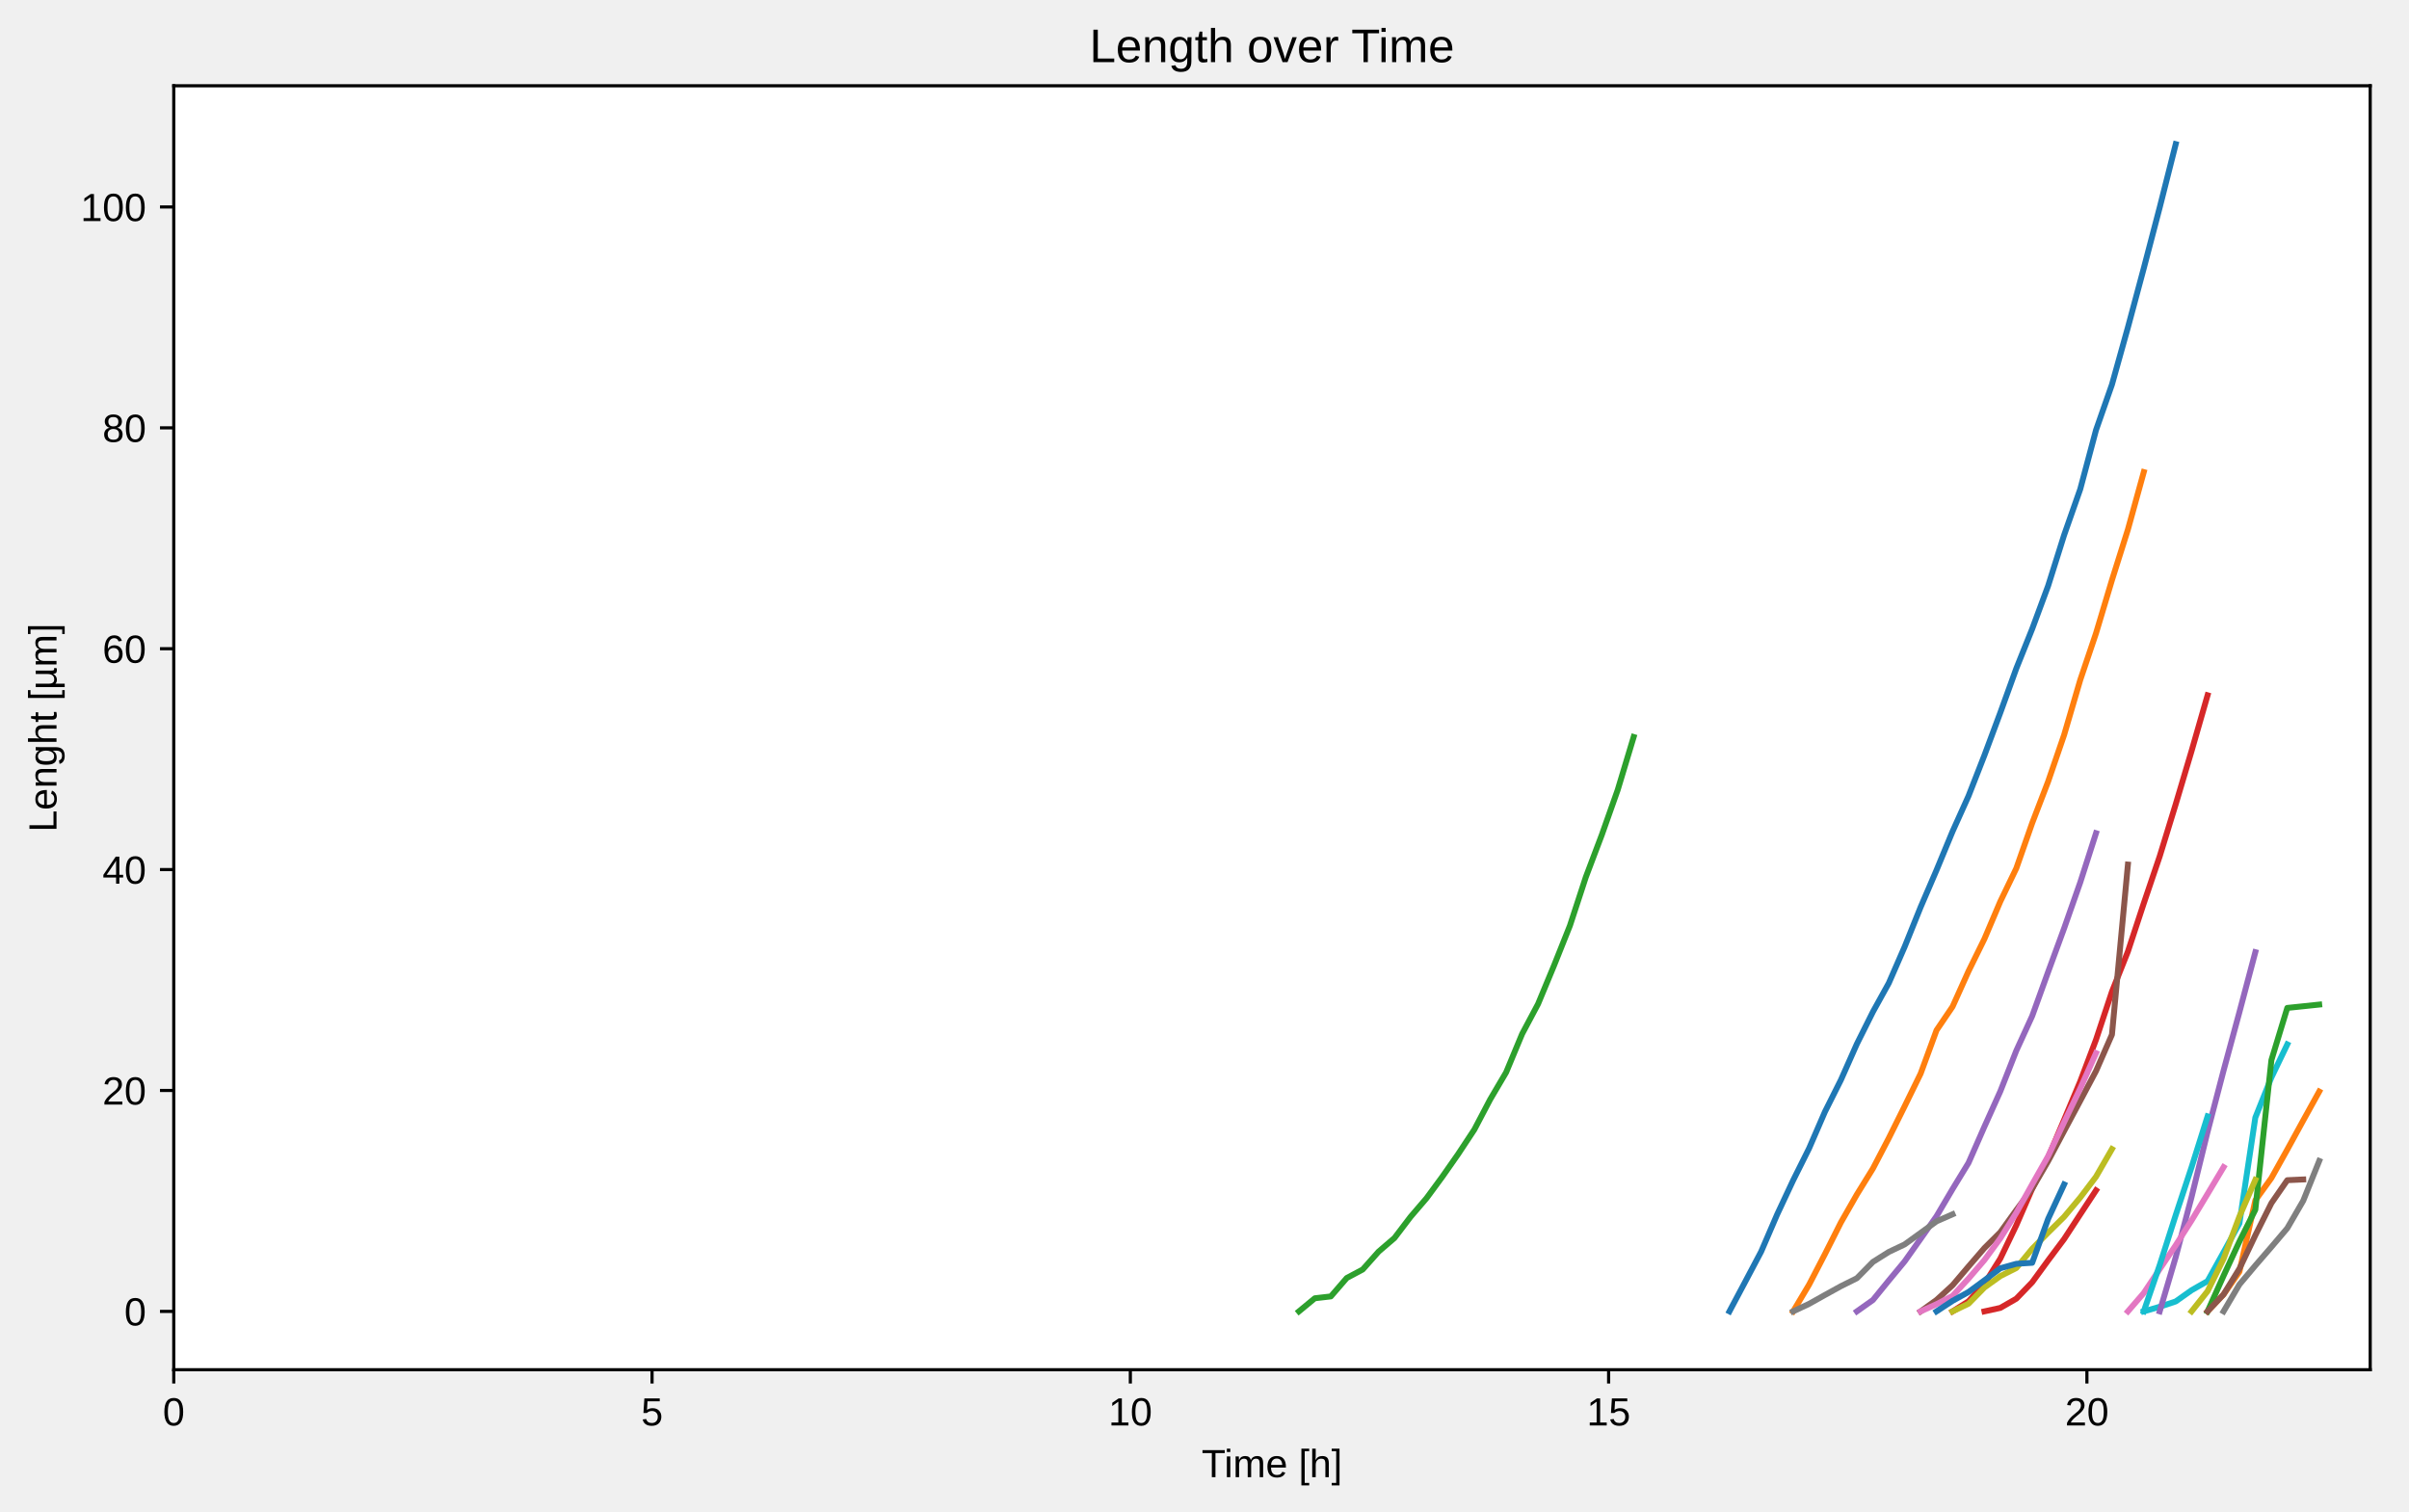
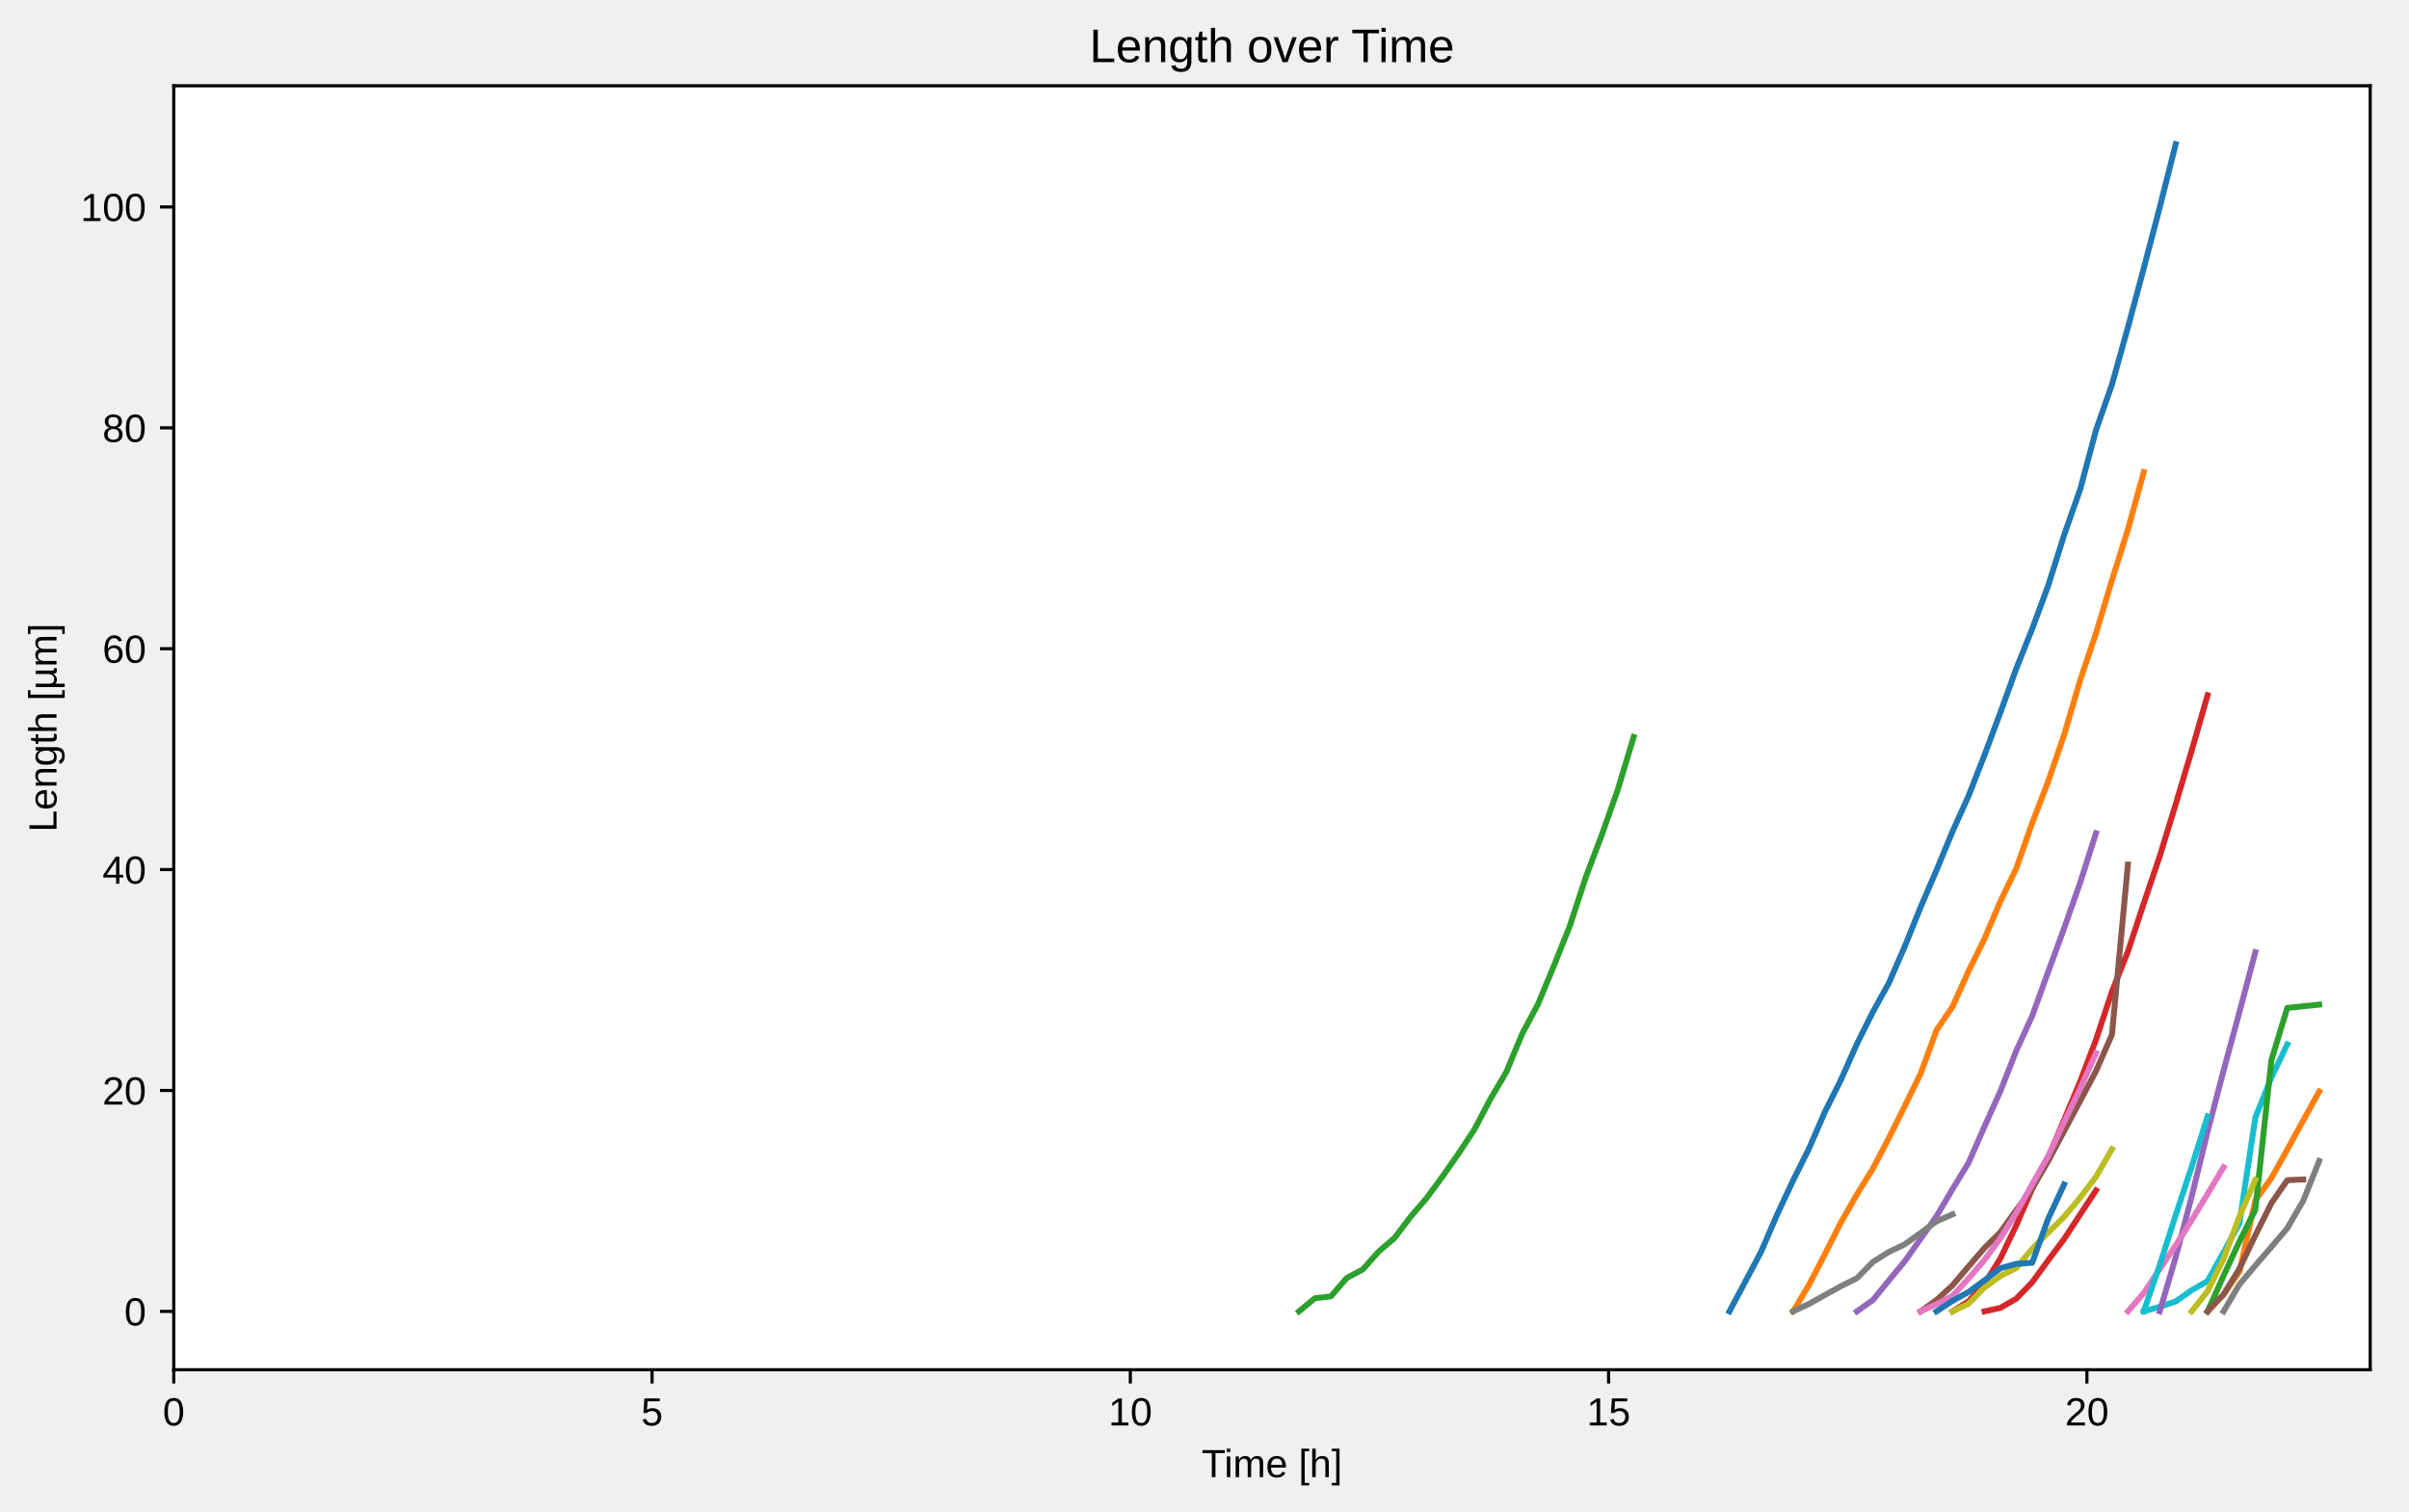
<svg xmlns="http://www.w3.org/2000/svg" xmlns:xlink="http://www.w3.org/1999/xlink" height="384pt" version="1.1" viewBox="0 0 612 384" width="612pt">
  <defs>
    <style type="text/css">
*{stroke-linecap:butt;stroke-linejoin:round;}
  </style>
  </defs>
  <g id="figure_1">
    <g id="patch_1">
      <path d="M 0 384.44  L 612.845 384.44  L 612.845 0  L 0 0  z " style="fill:none;" />
    </g>
    <g id="axes_1">
      <g id="patch_2">
        <path d="M 44.145 347.949  L 602.145 347.949  L 602.145 21.789  L 44.145 21.789  z " style="fill:#ffffff;" />
      </g>
      <g id="matplotlib.axis_1">
        <g id="xtick_1">
          <g id="line2d_1">
            <defs>
              <path d="M 0 0  L 0 3.5  " id="mcdbcdfc00e" style="stroke:#000000;stroke-width:0.8;" />
            </defs>
            <g>
              <use style="stroke:#000000;stroke-width:0.8;" x="44.145" xlink:href="#mcdbcdfc00e" y="347.949" />
            </g>
          </g>
          <g id="text_1">
            <text style="font-family:Arial;font-size:10px;font-style:normal;font-weight:normal;text-anchor:middle;" transform="rotate(-0, 44.14531, 362.1072)" x="44.145" y="362.107">0</text>
          </g>
        </g>
        <g id="xtick_2">
          <g id="line2d_2">
            <g>
              <use style="stroke:#000000;stroke-width:0.8;" x="165.653" xlink:href="#mcdbcdfc00e" y="347.949" />
            </g>
          </g>
          <g id="text_2">
            <text style="font-family:Arial;font-size:10px;font-style:normal;font-weight:normal;text-anchor:middle;" transform="rotate(-0, 165.6526, 362.1072)" x="165.653" y="362.107">5</text>
          </g>
        </g>
        <g id="xtick_3">
          <g id="line2d_3">
            <g>
              <use style="stroke:#000000;stroke-width:0.8;" x="287.16" xlink:href="#mcdbcdfc00e" y="347.949" />
            </g>
          </g>
          <g id="text_3">
            <text style="font-family:Arial;font-size:10px;font-style:normal;font-weight:normal;text-anchor:middle;" transform="rotate(-0, 287.16, 362.1072)" x="287.16" y="362.107">10</text>
          </g>
        </g>
        <g id="xtick_4">
          <g id="line2d_4">
            <g>
              <use style="stroke:#000000;stroke-width:0.8;" x="408.667" xlink:href="#mcdbcdfc00e" y="347.949" />
            </g>
          </g>
          <g id="text_4">
            <text style="font-family:Arial;font-size:10px;font-style:normal;font-weight:normal;text-anchor:middle;" transform="rotate(-0, 408.6673, 362.1072)" x="408.667" y="362.107">15</text>
          </g>
        </g>
        <g id="xtick_5">
          <g id="line2d_5">
            <g>
              <use style="stroke:#000000;stroke-width:0.8;" x="530.175" xlink:href="#mcdbcdfc00e" y="347.949" />
            </g>
          </g>
          <g id="text_5">
            <text style="font-family:Arial;font-size:10px;font-style:normal;font-weight:normal;text-anchor:middle;" transform="rotate(-0, 530.1747, 362.1072)" x="530.175" y="362.107">20</text>
          </g>
        </g>
        <g id="text_6">
          <text style="font-family:Arial;font-size:10px;font-style:normal;font-weight:normal;text-anchor:middle;" transform="rotate(-0, 323.1453, 375.2525)" x="323.145" y="375.252">Time [h]</text>
        </g>
      </g>
      <g id="matplotlib.axis_2">
        <g id="ytick_1">
          <g id="line2d_6">
            <defs>
              <path d="M 0 0  L -3.5 0  " id="mc998be4667" style="stroke:#000000;stroke-width:0.8;" />
            </defs>
            <g>
              <use style="stroke:#000000;stroke-width:0.8;" x="44.145" xlink:href="#mc998be4667" y="333.124" />
            </g>
          </g>
          <g id="text_7">
            <text style="font-family:Arial;font-size:10px;font-style:normal;font-weight:normal;text-anchor:end;" transform="rotate(-0, 37.14531, 336.7028)" x="37.145" y="336.703">0</text>
          </g>
        </g>
        <g id="ytick_2">
          <g id="line2d_7">
            <g>
              <use style="stroke:#000000;stroke-width:0.8;" x="44.145" xlink:href="#mc998be4667" y="277.015" />
            </g>
          </g>
          <g id="text_8">
            <text style="font-family:Arial;font-size:10px;font-style:normal;font-weight:normal;text-anchor:end;" transform="rotate(-0, 37.14531, 280.5941)" x="37.145" y="280.594">20</text>
          </g>
        </g>
        <g id="ytick_3">
          <g id="line2d_8">
            <g>
              <use style="stroke:#000000;stroke-width:0.8;" x="44.145" xlink:href="#mc998be4667" y="220.906" />
            </g>
          </g>
          <g id="text_9">
            <text style="font-family:Arial;font-size:10px;font-style:normal;font-weight:normal;text-anchor:end;" transform="rotate(-0, 37.14531, 224.4853)" x="37.145" y="224.485">40</text>
          </g>
        </g>
        <g id="ytick_4">
          <g id="line2d_9">
            <g>
              <use style="stroke:#000000;stroke-width:0.8;" x="44.145" xlink:href="#mc998be4667" y="164.798" />
            </g>
          </g>
          <g id="text_10">
            <text style="font-family:Arial;font-size:10px;font-style:normal;font-weight:normal;text-anchor:end;" transform="rotate(-0, 37.14531, 168.3766)" x="37.145" y="168.377">60</text>
          </g>
        </g>
        <g id="ytick_5">
          <g id="line2d_10">
            <g>
              <use style="stroke:#000000;stroke-width:0.8;" x="44.145" xlink:href="#mc998be4667" y="108.689" />
            </g>
          </g>
          <g id="text_11">
            <text style="font-family:Arial;font-size:10px;font-style:normal;font-weight:normal;text-anchor:end;" transform="rotate(-0, 37.14531, 112.2679)" x="37.145" y="112.268">80</text>
          </g>
        </g>
        <g id="ytick_6">
          <g id="line2d_11">
            <g>
              <use style="stroke:#000000;stroke-width:0.8;" x="44.145" xlink:href="#mc998be4667" y="52.58" />
            </g>
          </g>
          <g id="text_12">
            <text style="font-family:Arial;font-size:10px;font-style:normal;font-weight:normal;text-anchor:end;" transform="rotate(-0, 37.14531, 56.15912)" x="37.145" y="56.159">100</text>
          </g>
        </g>
        <g id="text_13">
-           <text style="font-family:Arial;font-size:10px;font-style:normal;font-weight:normal;text-anchor:middle;" transform="rotate(-90, 14.35781, 184.8694)" x="14.358" y="184.869">Lenght [µm]</text>
+           <text style="font-family:Arial;font-size:10px;font-style:normal;font-weight:normal;text-anchor:middle;" transform="rotate(-90, 14.35781, 184.8694)" x="14.358" y="184.869">Length [µm]</text>
        </g>
      </g>
      <g id="line2d_12">
        <path clip-path="url(#p4bc9f3952d)" d="M 439.363 333.124  L 443.379 325.577  L 447.419 317.937  L 451.47 308.535  L 455.545 299.832  L 459.581 291.746  L 463.622 282.42  L 467.674 274.339  L 471.735 265.188  L 475.815 257.024  L 479.842 249.741  L 483.866 240.514  L 487.929 230.433  L 491.969 221.044  L 496.043 211.202  L 500.096 202.21  L 504.147 191.839  L 508.176 181.036  L 512.241 169.804  L 516.273 159.754  L 520.322 148.816  L 524.381 135.929  L 528.479 124.261  L 532.485 109.254  L 536.535 97.688  L 540.592 83.16  L 544.622 68.148  L 548.669 52.695  L 552.737 36.615  " style="fill:none;stroke:#1f77b4;stroke-linecap:square;stroke-width:1.5;" />
      </g>
      <g id="line2d_13">
        <path clip-path="url(#p4bc9f3952d)" d="M 455.545 333.124  L 459.581 326.356  L 463.622 318.57  L 467.674 310.539  L 471.735 303.433  L 475.815 296.829  L 479.842 289.118  L 483.866 281.025  L 487.929 272.73  L 491.969 261.719  L 496.043 255.709  L 500.096 246.716  L 504.147 238.479  L 508.176 228.997  L 512.241 220.569  L 516.273 209.074  L 520.322 198.528  L 524.381 186.699  L 528.479 172.729  L 532.485 160.874  L 536.535 147.359  L 540.592 134.504  L 544.622 119.919  " style="fill:none;stroke:#ff7f0e;stroke-linecap:square;stroke-width:1.5;" />
      </g>
      <g id="line2d_14">
        <path clip-path="url(#p4bc9f3952d)" d="M 329.996 333.124  L 334.03 329.797  L 338.097 329.326  L 342.14 324.647  L 346.19 322.49  L 350.238 317.937  L 354.257 314.49  L 358.344 309.114  L 362.409 304.372  L 366.442 298.889  L 370.448 293.16  L 374.546 286.953  L 378.559 279.318  L 382.626 272.412  L 386.697 262.633  L 390.744 255.029  L 394.793 245.276  L 398.832 235.156  L 402.874 222.81  L 406.921 212.114  L 410.971 200.67  L 415.028 187.218  " style="fill:none;stroke:#2ca02c;stroke-linecap:square;stroke-width:1.5;" />
      </g>
      <g id="line2d_15">
        <path clip-path="url(#p4bc9f3952d)" d="M 496.043 333.124  L 500.096 330.571  L 504.147 326.111  L 508.176 319.708  L 512.241 311.237  L 516.273 301.955  L 520.322 294.013  L 524.381 284.473  L 528.479 274.707  L 532.485 264.117  L 536.535 251.905  L 540.592 241.699  L 544.622 229.466  L 548.669 217.517  L 552.737 204.284  L 556.773 190.725  L 560.826 176.624  " style="fill:none;stroke:#d62728;stroke-linecap:square;stroke-width:1.5;" />
      </g>
      <g id="line2d_16">
        <path clip-path="url(#p4bc9f3952d)" d="M 471.735 333.124  L 475.815 330.238  L 479.842 325.288  L 483.866 320.432  L 487.929 314.691  L 491.969 308.955  L 496.043 302.049  L 500.096 295.409  L 504.147 286.172  L 508.176 277.223  L 512.241 266.897  L 516.273 258.085  L 520.322 246.889  L 524.381 235.828  L 528.479 224.157  L 532.485 211.656  " style="fill:none;stroke:#9467bd;stroke-linecap:square;stroke-width:1.5;" />
      </g>
      <g id="line2d_17">
        <path clip-path="url(#p4bc9f3952d)" d="M 487.929 333.124  L 491.969 330.225  L 496.043 326.489  L 500.096 321.722  L 504.147 317.03  L 508.176 313.024  L 512.241 307.389  L 516.273 301.919  L 520.322 294.95  L 524.381 287.302  L 528.479 279.636  L 532.485 272.084  L 536.535 262.82  L 540.592 219.624  " style="fill:none;stroke:#8c564b;stroke-linecap:square;stroke-width:1.5;" />
      </g>
      <g id="line2d_18">
        <path clip-path="url(#p4bc9f3952d)" d="M 487.929 333.124  L 491.969 331.3  L 496.043 329.188  L 500.096 324.798  L 504.147 320.075  L 508.176 314.566  L 512.241 308.087  L 516.273 300.848  L 520.322 293.703  L 524.381 285.069  L 528.479 276.508  L 532.485 267.526  " style="fill:none;stroke:#e377c2;stroke-linecap:square;stroke-width:1.5;" />
      </g>
      <g id="line2d_19">
        <path clip-path="url(#p4bc9f3952d)" d="M 455.545 333.124  L 459.581 331.225  L 463.622 328.961  L 467.674 326.729  L 471.735 324.71  L 475.815 320.565  L 479.842 318.031  L 483.866 316.119  L 487.929 313.188  L 491.969 310.257  L 496.043 308.465  " style="fill:none;stroke:#7f7f7f;stroke-linecap:square;stroke-width:1.5;" />
      </g>
      <g id="line2d_20">
        <path clip-path="url(#p4bc9f3952d)" d="M 496.043 333.124  L 500.096 331.181  L 504.147 327.049  L 508.176 324.163  L 512.241 322.113  L 516.273 317.218  L 520.322 313.118  L 524.381 309.106  L 528.479 304.201  L 532.485 298.918  L 536.535 291.9  " style="fill:none;stroke:#bcbd22;stroke-linecap:square;stroke-width:1.5;" />
      </g>
      <g id="line2d_21">
        <path clip-path="url(#p4bc9f3952d)" d="M 544.622 333.124  L 548.669 331.954  L 552.737 330.602  L 556.773 327.747  L 560.826 325.439  L 564.894 318.101  L 568.917 310.781  L 572.961 283.897  L 577.044 273.696  L 581.078 265.305  " style="fill:none;stroke:#17becf;stroke-linecap:square;stroke-width:1.5;" />
      </g>
      <g id="line2d_22">
        <path clip-path="url(#p4bc9f3952d)" d="M 491.969 333.124  L 496.043 330.451  L 500.096 328.206  L 504.147 325.231  L 508.176 322.18  L 512.241 321.042  L 516.273 320.784  L 520.322 309.636  L 524.381 300.887  " style="fill:none;stroke:#1f77b4;stroke-linecap:square;stroke-width:1.5;" />
      </g>
      <g id="line2d_23">
        <path clip-path="url(#p4bc9f3952d)" d="M 560.826 333.124  L 564.894 328.828  L 568.917 323.061  L 572.961 304.923  L 577.044 299.249  L 581.078 292.023  L 585.128 284.624  L 589.186 277.291  " style="fill:none;stroke:#ff7f0e;stroke-linecap:square;stroke-width:1.5;" />
      </g>
      <g id="line2d_24">
        <path clip-path="url(#p4bc9f3952d)" d="M 560.826 333.124  L 564.894 324.074  L 568.917 315.384  L 572.961 307.303  L 577.044 269.297  L 581.078 256.04  L 585.128 255.618  L 589.186 255.191  " style="fill:none;stroke:#2ca02c;stroke-linecap:square;stroke-width:1.5;" />
      </g>
      <g id="line2d_25">
        <path clip-path="url(#p4bc9f3952d)" d="M 504.147 333.124  L 508.176 332.243  L 512.241 329.904  L 516.273 325.728  L 520.322 320.175  L 524.381 314.754  L 528.479 308.478  L 532.485 302.385  " style="fill:none;stroke:#d62728;stroke-linecap:square;stroke-width:1.5;" />
      </g>
      <g id="line2d_26">
        <path clip-path="url(#p4bc9f3952d)" d="M 548.669 333.124  L 552.737 319.354  L 556.773 304.023  L 560.826 287.504  L 564.894 271.947  L 568.917 257.114  L 572.961 241.877  " style="fill:none;stroke:#9467bd;stroke-linecap:square;stroke-width:1.5;" />
      </g>
      <g id="line2d_27">
        <path clip-path="url(#p4bc9f3952d)" d="M 560.826 333.124  L 564.894 328.81  L 568.917 322.282  L 572.961 313.798  L 577.044 305.634  L 581.078 299.801  L 585.128 299.618  " style="fill:none;stroke:#8c564b;stroke-linecap:square;stroke-width:1.5;" />
      </g>
      <g id="line2d_28">
        <path clip-path="url(#p4bc9f3952d)" d="M 540.592 333.124  L 544.622 328.464  L 548.669 322.389  L 552.737 316.327  L 556.773 310.007  L 560.826 303.291  L 564.894 296.492  " style="fill:none;stroke:#e377c2;stroke-linecap:square;stroke-width:1.5;" />
      </g>
      <g id="line2d_29">
        <path clip-path="url(#p4bc9f3952d)" d="M 564.894 333.124  L 568.917 326.294  L 572.961 321.482  L 577.044 316.76  L 581.078 312.005  L 585.128 305.019  L 589.186 294.924  " style="fill:none;stroke:#7f7f7f;stroke-linecap:square;stroke-width:1.5;" />
      </g>
      <g id="line2d_30">
        <path clip-path="url(#p4bc9f3952d)" d="M 556.773 333.124  L 560.826 328.005  L 564.894 319.76  L 568.917 309.025  L 572.961 299.725  " style="fill:none;stroke:#bcbd22;stroke-linecap:square;stroke-width:1.5;" />
      </g>
      <g id="line2d_31">
        <path clip-path="url(#p4bc9f3952d)" d="M 544.622 333.124  L 548.669 321.357  L 552.737 308.666  L 556.773 296.461  L 560.826 283.59  " style="fill:none;stroke:#17becf;stroke-linecap:square;stroke-width:1.5;" />
      </g>
      <g id="patch_3">
        <path d="M 44.145 347.949  L 44.145 21.789  " style="fill:none;stroke:#000000;stroke-linecap:square;stroke-linejoin:miter;stroke-width:0.8;" />
      </g>
      <g id="patch_4">
        <path d="M 602.145 347.949  L 602.145 21.789  " style="fill:none;stroke:#000000;stroke-linecap:square;stroke-linejoin:miter;stroke-width:0.8;" />
      </g>
      <g id="patch_5">
        <path d="M 44.145 347.949  L 602.145 347.949  " style="fill:none;stroke:#000000;stroke-linecap:square;stroke-linejoin:miter;stroke-width:0.8;" />
      </g>
      <g id="patch_6">
        <path d="M 44.145 21.789  L 602.145 21.789  " style="fill:none;stroke:#000000;stroke-linecap:square;stroke-linejoin:miter;stroke-width:0.8;" />
      </g>
      <g id="text_14">
        <text style="font-family:Arial;font-size:12px;font-style:normal;font-weight:normal;text-anchor:middle;" transform="rotate(-0, 323.1453, 15.78937)" x="323.145" y="15.789">Length over Time</text>
      </g>
    </g>
  </g>
  <defs>
    <clipPath id="p4bc9f3952d">
      <rect height="326.16" width="558" x="44.145" y="21.789" />
    </clipPath>
  </defs>
</svg>
